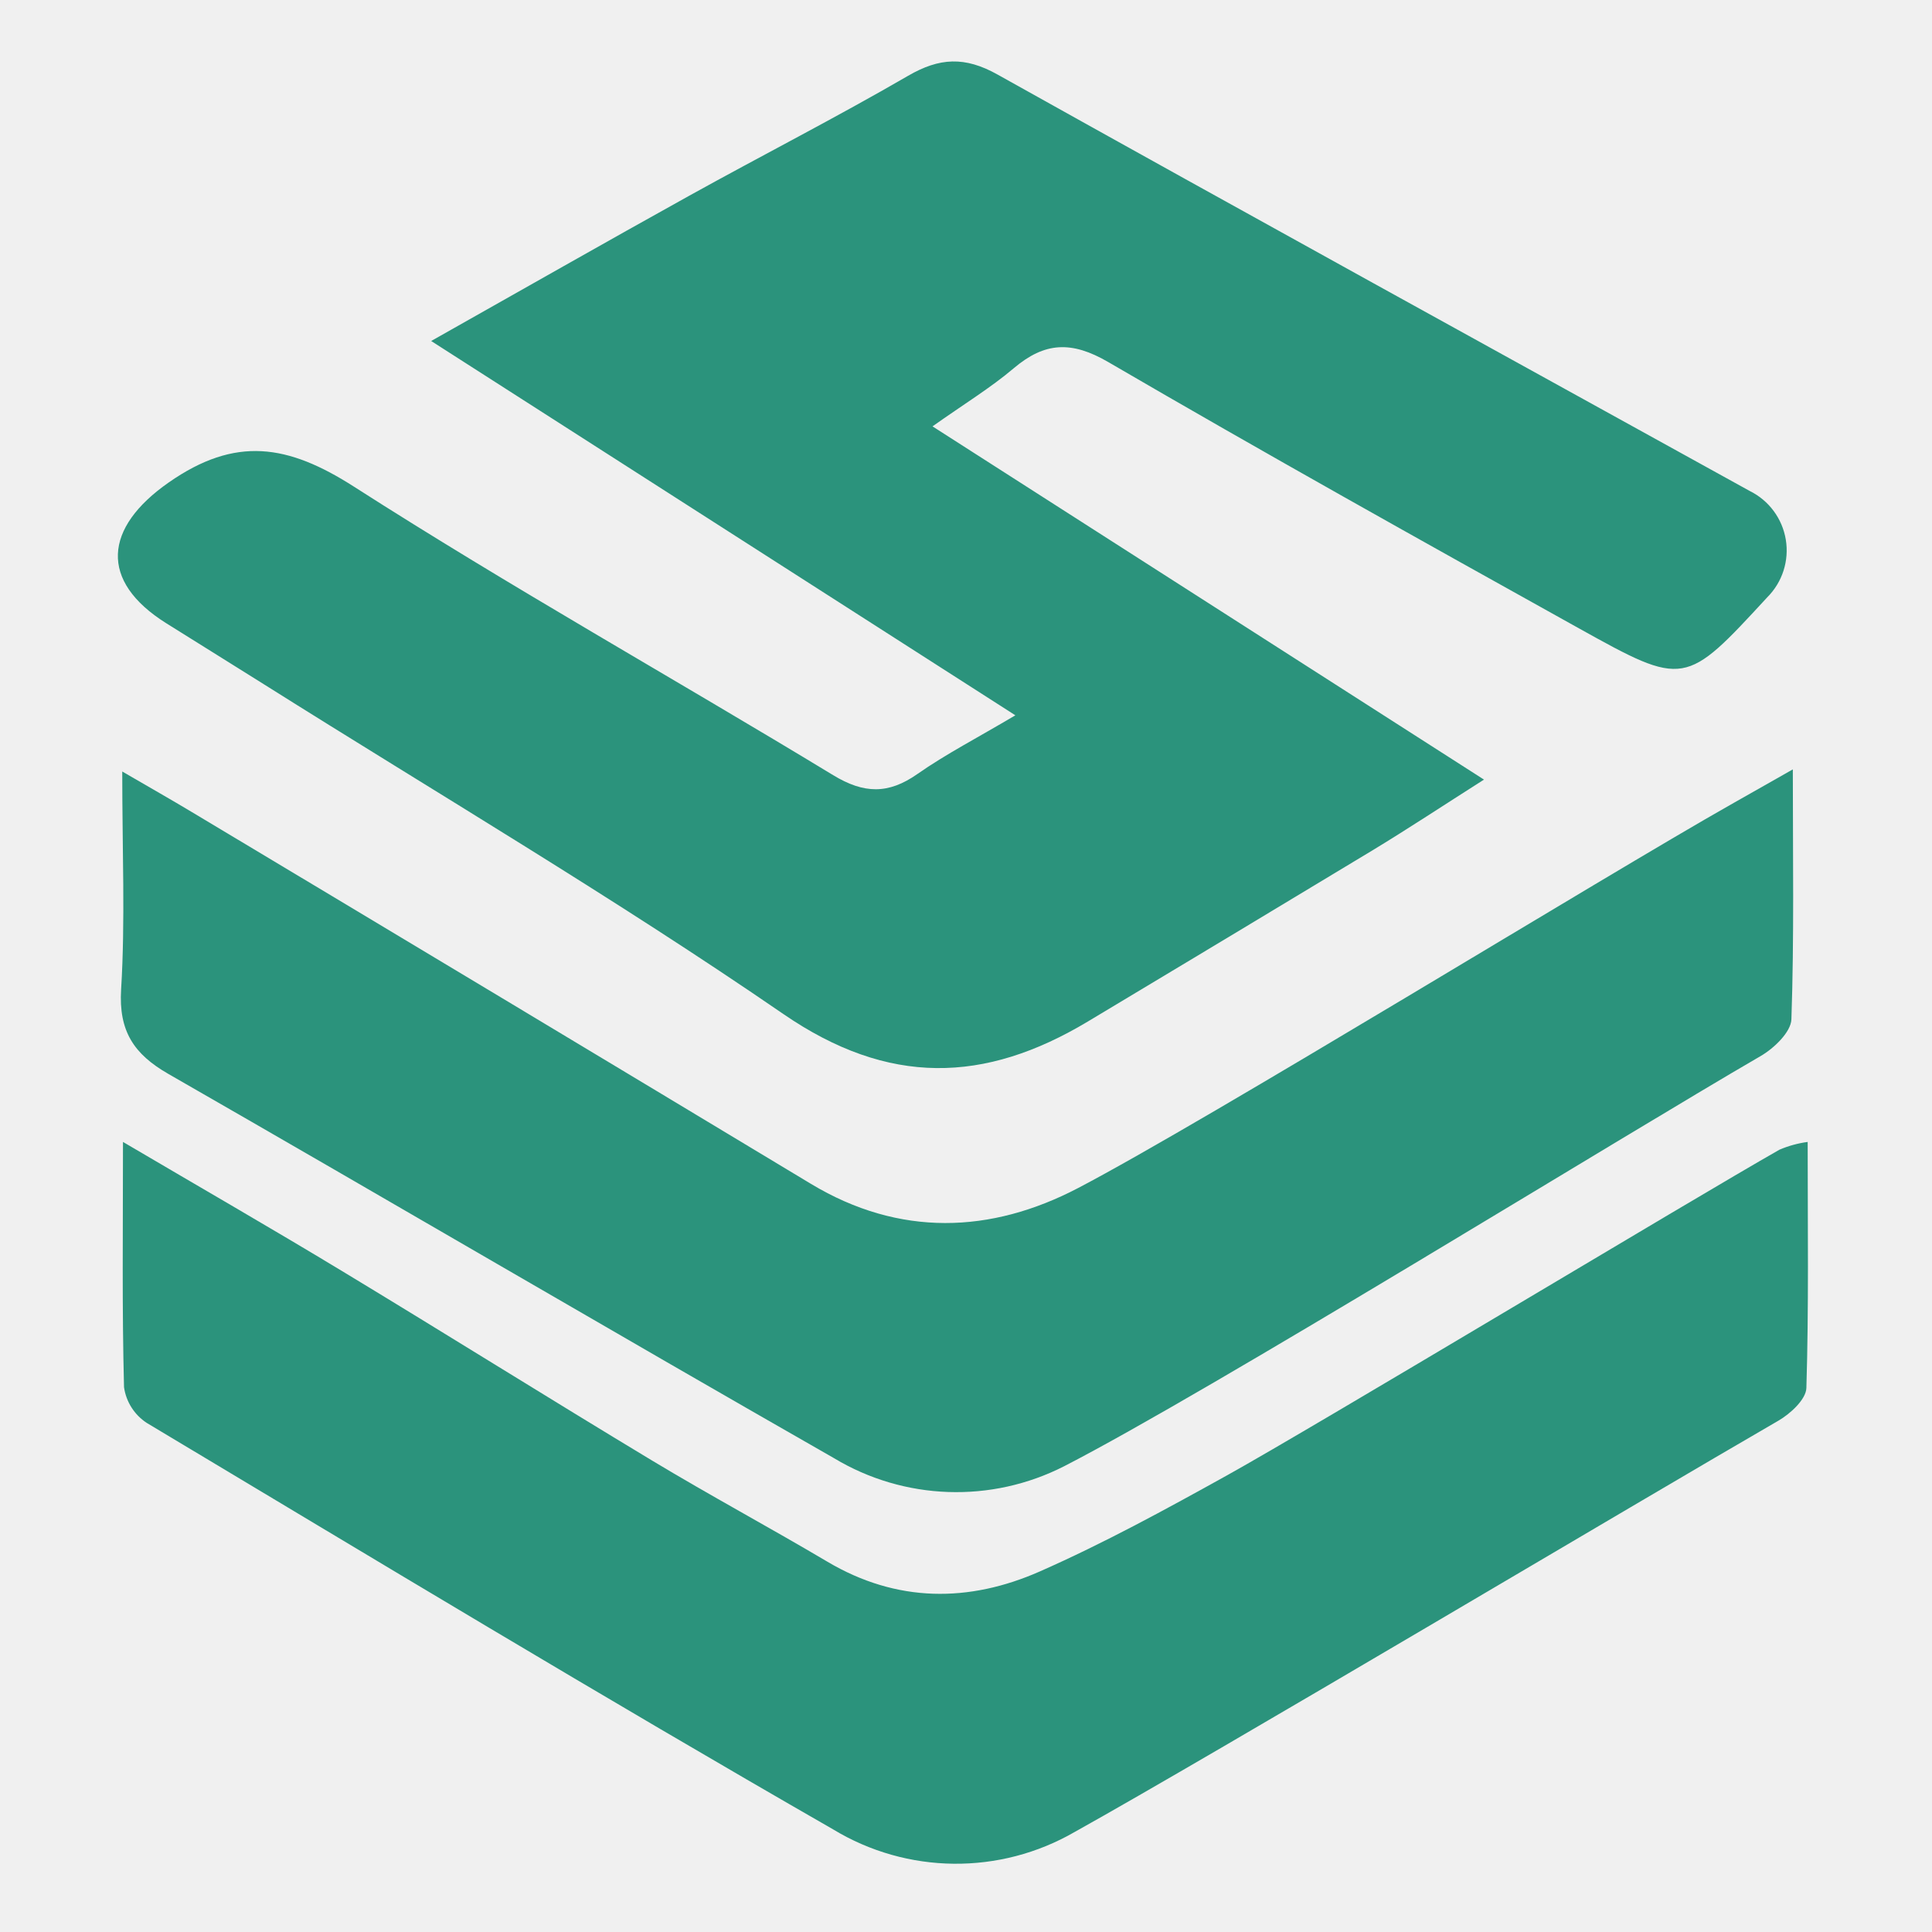
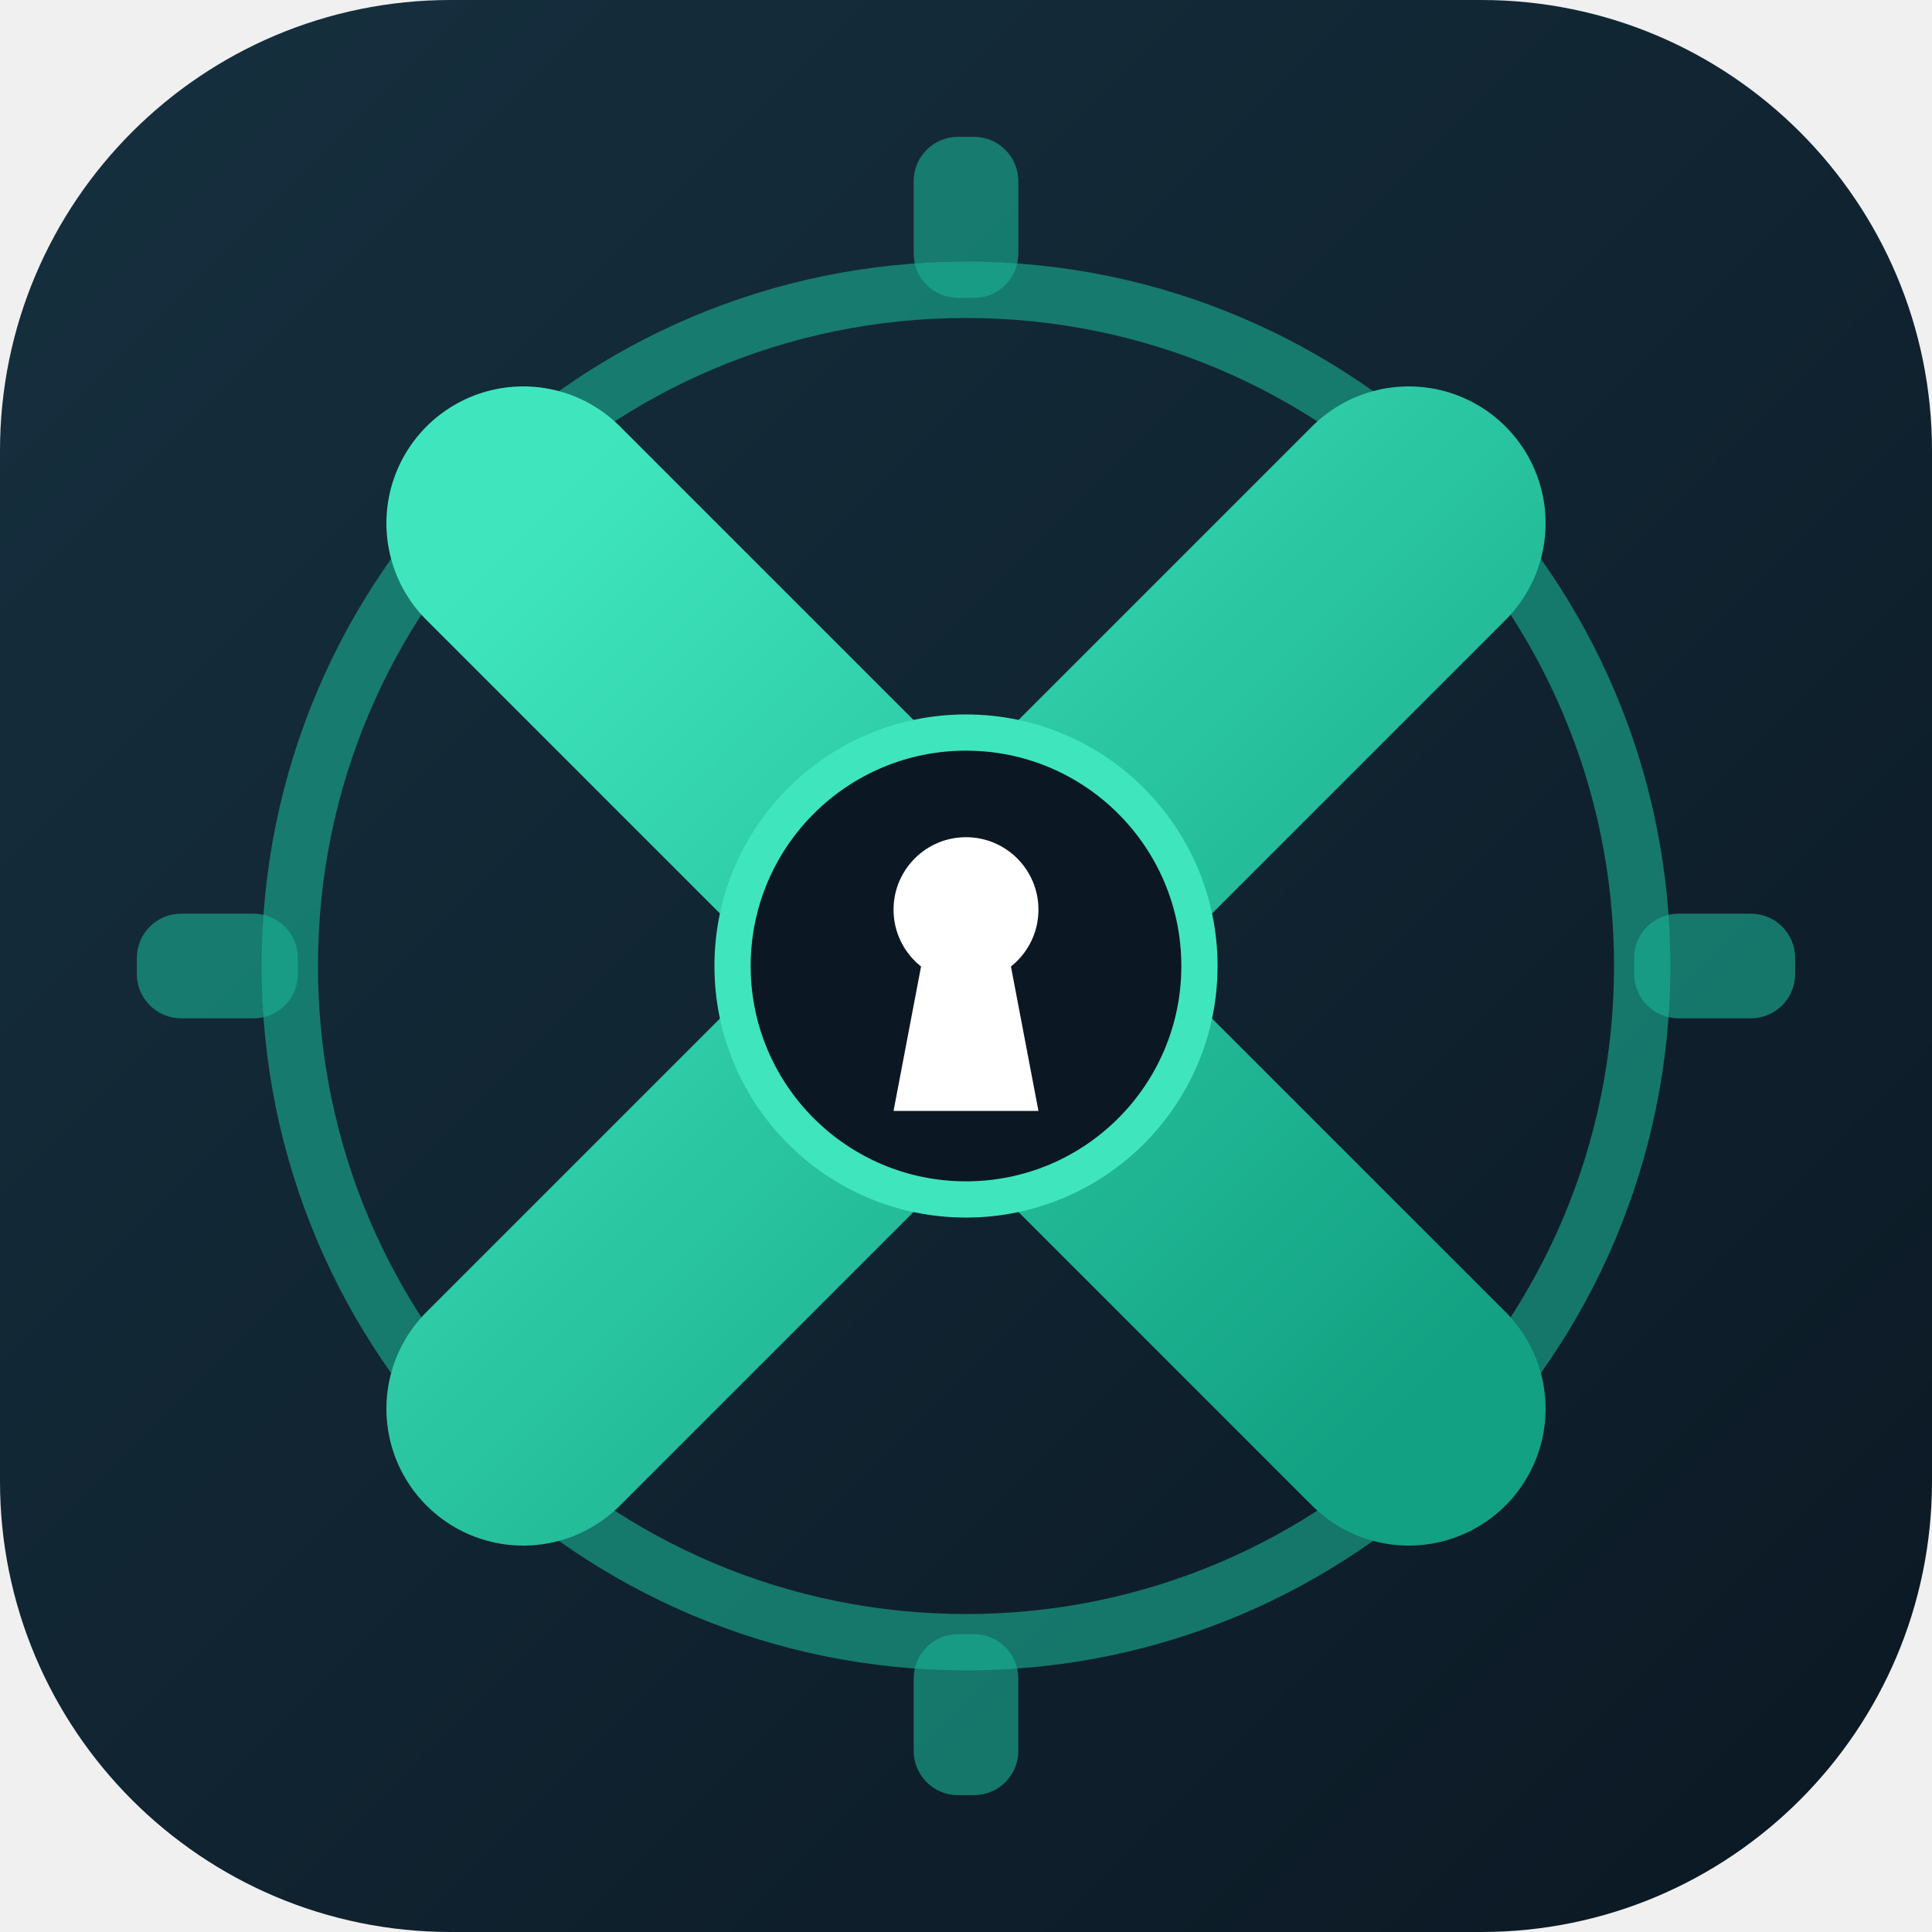
- <svg xmlns="http://www.w3.org/2000/svg" viewBox="12 12 200 200" fill="#2b937c">
-   <path d="M106.005,19.847c-7.45,4.321-15.129,8.241-22.663,12.419-8.588,4.764-17.122,9.633-26.707,15.034C76.946,60.316,96.473,72.826,117.11,86.048c-3.953,2.345-7.19,4.012-10.145,6.08-3.012,2.11-5.532,2.052-8.724.112C81.749,82.225,64.892,72.788,48.653,62.386c-6.85-4.389-12.265-5.27-19.185-.443-6.715,4.684-7.232,10.199-.26,14.574,3.375,2.117,6.761,4.212,10.134,6.334,17.958,11.307,36.265,22.106,53.743,34.116,10.897,7.489,20.85,7.18,31.513.789q14.789-8.859,29.551-17.771c3.625-2.199,7.164-4.541,11.473-7.281-19.34-12.388-37.916-24.288-57.09-36.567,3.314-2.344,6.022-3.993,8.412-6.018,3.211-2.717,5.983-2.853,9.789-.635,16.115,9.393,32.408,18.487,48.71,27.558,10.958,6.096,11.012,5.998,19.498-3.204a6.862,6.862,0,0,0-1.817-11.016c-25.972-14.349-51.974-28.647-77.881-43.118C111.882,17.828,109.253,17.961,106.005,19.847Z" />
-   <path d="M123.609,134.983c-9.021,4.72-18.497,5.089-27.661-.431Q63.914,115.256,31.83,96.046c-2.073-1.246-4.178-2.438-7.175-4.18,0,8.248.319,15.424-.117,22.556-.265,4.311,1.314,6.695,4.874,8.74,23.007,13.201,45.885,26.628,68.919,39.784a24.561,24.561,0,0,0,23.85.827c14.806-7.602,57.685-34.101,72.094-42.459,1.375-.799,3.127-2.476,3.171-3.8.288-8.426.147-16.866.147-25.868-2.342,1.329-4.375,2.486-6.41,3.636C178.218,102.614,136.798,128.086,123.609,134.983Z" />
-   <path d="M139.033,164.721c-6.354,3.529-12.759,7.031-19.398,9.958-7.332,3.232-14.799,3.242-21.976-1.008-6.012-3.56-12.174-6.872-18.157-10.476-10.759-6.485-21.41-13.157-32.159-19.656-7.247-4.382-14.588-8.606-22.612-13.327,0,9.142-.105,17.272.108,25.393a5.317,5.317,0,0,0,2.346,3.691c23.612,14.136,47.171,28.368,71.038,42.068a24.554,24.554,0,0,0,25.063.261c14.26-7.944,58.682-34.384,72.813-42.556,1.246-.721,2.862-2.21,2.897-3.386.253-8.33.134-16.67.134-25.47a11.294,11.294,0,0,0-2.918.801C187.225,136.119,148.068,159.705,139.033,164.721Z" />
+ <svg xmlns="http://www.w3.org/2000/svg" viewBox="0 0 512 512" role="img" aria-label="XPAM">
+   <defs>
+     <linearGradient id="bg" x1="0" y1="0" x2="1" y2="1">
+       <stop offset="0" stop-color="#16303f" />
+       <stop offset="1" stop-color="#0b1823" />
+     </linearGradient>
+     <linearGradient id="x" x1="0" y1="0" x2="1" y2="1">
+       <stop offset="0" stop-color="#3fe6bd" />
+       <stop offset="1" stop-color="#12a182" />
+     </linearGradient>
+   </defs>
+   <g transform="translate(0 0) scale(1.066667) translate(-16 -16)">
+     <rect x="16" y="16" width="480" height="480" rx="112" fill="url(#bg)" />
+     <circle cx="256" cy="256" r="168" fill="none" stroke="#1ab39499" stroke-width="14" />
+     <g fill="#1ab39499">
+       <rect x="243" y="50" width="26" height="40" rx="11" />
+       <rect x="243" y="422" width="26" height="40" rx="11" />
+       <rect x="50" y="243" width="40" height="26" rx="11" />
+       <rect x="422" y="243" width="40" height="26" rx="11" />
+     </g>
+     <g stroke="url(#x)" stroke-width="68" stroke-linecap="round">
+       <line x1="146" y1="146" x2="366" y2="366" />
+       <line x1="366" y1="146" x2="146" y2="366" />
+     </g>
+     <circle cx="256" cy="256" r="58" fill="#0b1823" stroke="#3fe6bd" stroke-width="9" />
+     <circle cx="256" cy="242" r="18" fill="#ffffff" />
+     <path d="M246 250h20l8 42h-36z" fill="#ffffff" />
+   </g>
</svg>
